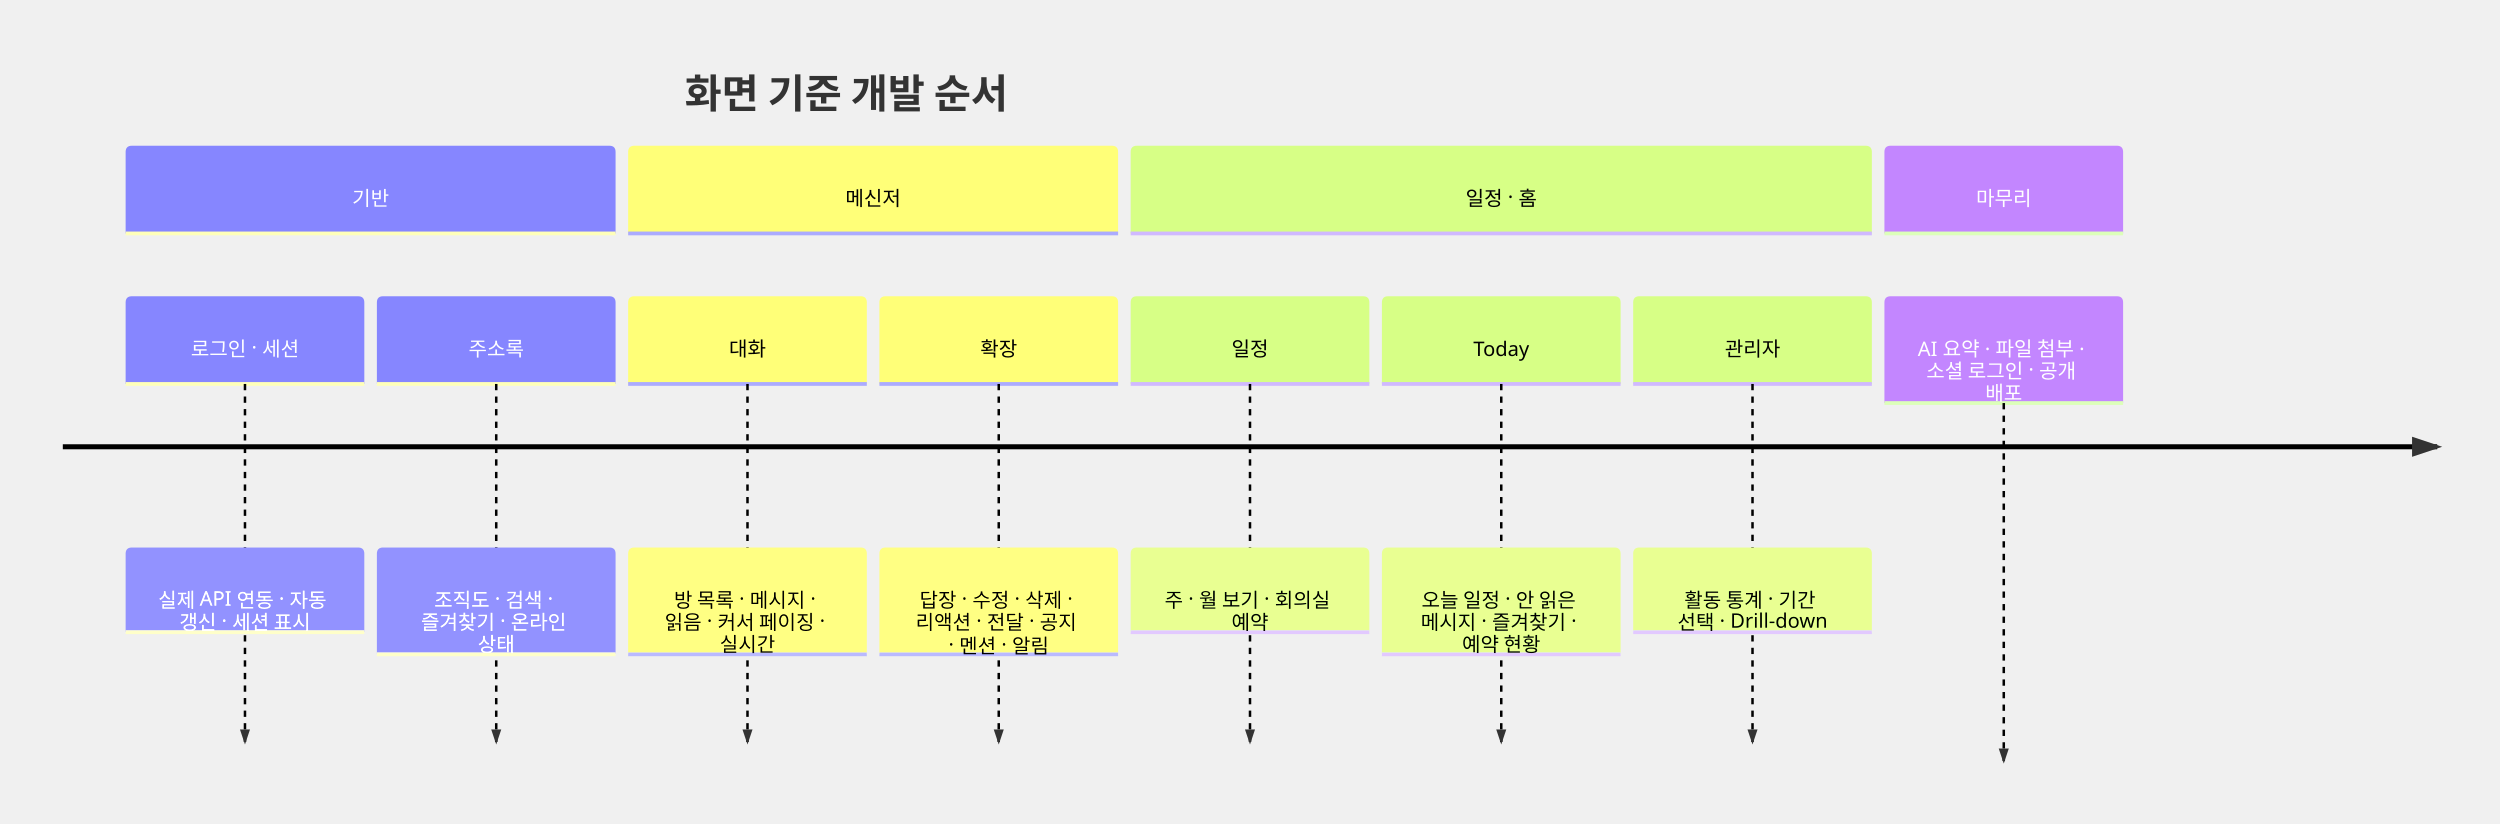
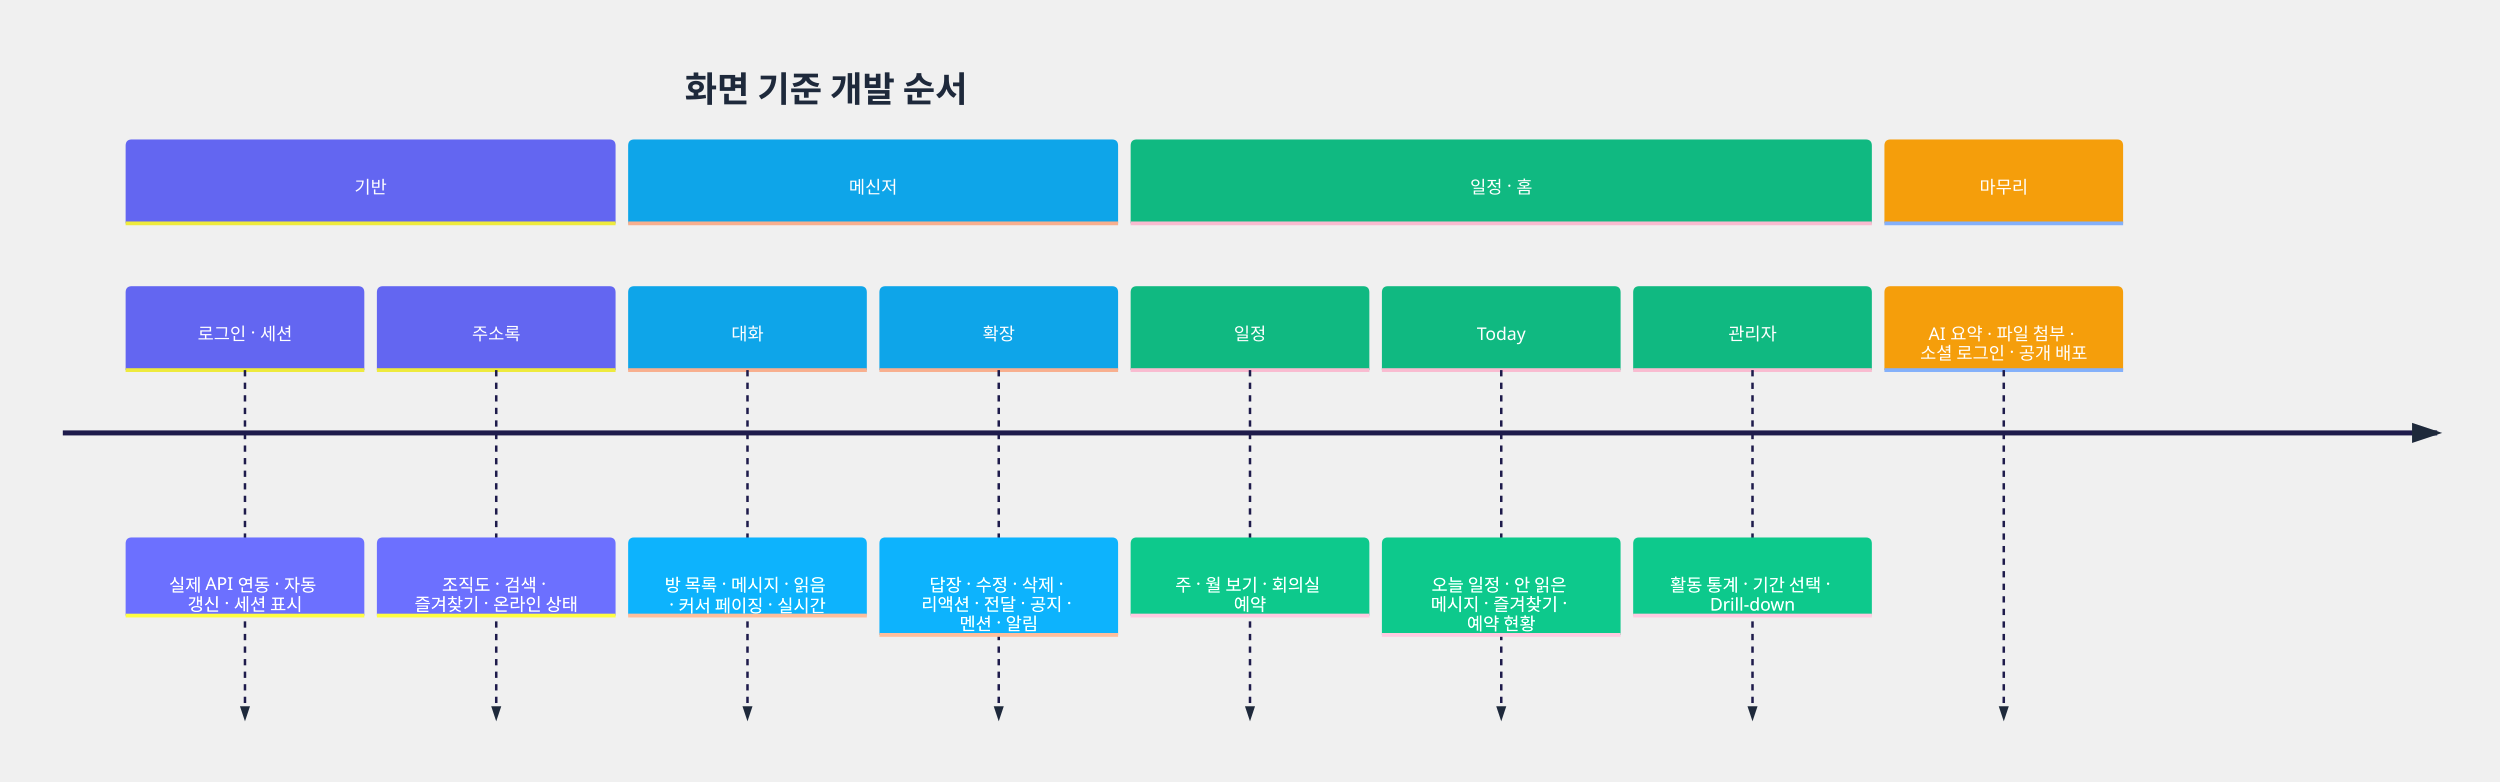
- <svg xmlns="http://www.w3.org/2000/svg" id="my-svg" width="100%" style="max-width: 1990px; background-color: white;" viewBox="100 -66 1990 655.847" role="graphics-document document" aria-roledescription="timeline">
-   <style>#my-svg{font-family:Pretendard,Malgun Gothic,Apple SD Gothic Neo,sans-serif;font-size:16px;fill:#333;}@keyframes edge-animation-frame{from{stroke-dashoffset:0;}}@keyframes dash{to{stroke-dashoffset:0;}}#my-svg .edge-animation-slow{stroke-dasharray:9,5!important;stroke-dashoffset:900;animation:dash 50s linear infinite;stroke-linecap:round;}#my-svg .edge-animation-fast{stroke-dasharray:9,5!important;stroke-dashoffset:900;animation:dash 20s linear infinite;stroke-linecap:round;}#my-svg .error-icon{fill:#552222;}#my-svg .error-text{fill:#552222;stroke:#552222;}#my-svg .edge-thickness-normal{stroke-width:1px;}#my-svg .edge-thickness-thick{stroke-width:3.5px;}#my-svg .edge-pattern-solid{stroke-dasharray:0;}#my-svg .edge-thickness-invisible{stroke-width:0;fill:none;}#my-svg .edge-pattern-dashed{stroke-dasharray:3;}#my-svg .edge-pattern-dotted{stroke-dasharray:2;}#my-svg .marker{fill:#333333;stroke:#333333;}#my-svg .marker.cross{stroke:#333333;}#my-svg svg{font-family:Pretendard,Malgun Gothic,Apple SD Gothic Neo,sans-serif;font-size:16px;}#my-svg p{margin:0;}#my-svg .edge{stroke-width:3;}#my-svg .section--1 rect,#my-svg .section--1 path,#my-svg .section--1 circle,#my-svg .section--1 path{fill:hsl(240, 100%, 76.275%);}#my-svg .section--1 text{fill:#ffffff;}#my-svg .node-icon--1{font-size:40px;color:#ffffff;}#my-svg .section-edge--1{stroke:hsl(240, 100%, 76.275%);}#my-svg .edge-depth--1{stroke-width:17;}#my-svg .section--1 line{stroke:hsl(60, 100%, 86.275%);stroke-width:3;}#my-svg .lineWrapper line{stroke:#ffffff;}#my-svg .disabled,#my-svg .disabled circle,#my-svg .disabled text{fill:hsl(80, 100%, 96.275%);}#my-svg .disabled text{fill:#aaaa33;}#my-svg .section-0 rect,#my-svg .section-0 path,#my-svg .section-0 circle,#my-svg .section-0 path{fill:hsl(60, 100%, 73.529%);}#my-svg .section-0 text{fill:black;}#my-svg .node-icon-0{font-size:40px;color:black;}#my-svg .section-edge-0{stroke:hsl(60, 100%, 73.529%);}#my-svg .edge-depth-0{stroke-width:14;}#my-svg .section-0 line{stroke:hsl(240, 100%, 83.529%);stroke-width:3;}#my-svg .lineWrapper line{stroke:black;}#my-svg .disabled,#my-svg .disabled circle,#my-svg .disabled text{fill:hsl(80, 100%, 96.275%);}#my-svg .disabled text{fill:#aaaa33;}#my-svg .section-1 rect,#my-svg .section-1 path,#my-svg .section-1 circle,#my-svg .section-1 path{fill:hsl(80, 100%, 76.275%);}#my-svg .section-1 text{fill:black;}#my-svg .node-icon-1{font-size:40px;color:black;}#my-svg .section-edge-1{stroke:hsl(80, 100%, 76.275%);}#my-svg .edge-depth-1{stroke-width:11;}#my-svg .section-1 line{stroke:hsl(260, 100%, 86.275%);stroke-width:3;}#my-svg .lineWrapper line{stroke:black;}#my-svg .disabled,#my-svg .disabled circle,#my-svg .disabled text{fill:hsl(80, 100%, 96.275%);}#my-svg .disabled text{fill:#aaaa33;}#my-svg .section-2 rect,#my-svg .section-2 path,#my-svg .section-2 circle,#my-svg .section-2 path{fill:hsl(270, 100%, 76.275%);}#my-svg .section-2 text{fill:#ffffff;}#my-svg .node-icon-2{font-size:40px;color:#ffffff;}#my-svg .section-edge-2{stroke:hsl(270, 100%, 76.275%);}#my-svg .edge-depth-2{stroke-width:8;}#my-svg .section-2 line{stroke:hsl(90, 100%, 86.275%);stroke-width:3;}#my-svg .lineWrapper line{stroke:#ffffff;}#my-svg .disabled,#my-svg .disabled circle,#my-svg .disabled text{fill:hsl(80, 100%, 96.275%);}#my-svg .disabled text{fill:#aaaa33;}#my-svg .section-3 rect,#my-svg .section-3 path,#my-svg .section-3 circle,#my-svg .section-3 path{fill:hsl(300, 100%, 76.275%);}#my-svg .section-3 text{fill:black;}#my-svg .node-icon-3{font-size:40px;color:black;}#my-svg .section-edge-3{stroke:hsl(300, 100%, 76.275%);}#my-svg .edge-depth-3{stroke-width:5;}#my-svg .section-3 line{stroke:hsl(120, 100%, 86.275%);stroke-width:3;}#my-svg .lineWrapper line{stroke:black;}#my-svg .disabled,#my-svg .disabled circle,#my-svg .disabled text{fill:hsl(80, 100%, 96.275%);}#my-svg .disabled text{fill:#aaaa33;}#my-svg .section-4 rect,#my-svg .section-4 path,#my-svg .section-4 circle,#my-svg .section-4 path{fill:hsl(330, 100%, 76.275%);}#my-svg .section-4 text{fill:black;}#my-svg .node-icon-4{font-size:40px;color:black;}#my-svg .section-edge-4{stroke:hsl(330, 100%, 76.275%);}#my-svg .edge-depth-4{stroke-width:2;}#my-svg .section-4 line{stroke:hsl(150, 100%, 86.275%);stroke-width:3;}#my-svg .lineWrapper line{stroke:black;}#my-svg .disabled,#my-svg .disabled circle,#my-svg .disabled text{fill:hsl(80, 100%, 96.275%);}#my-svg .disabled text{fill:#aaaa33;}#my-svg .section-5 rect,#my-svg .section-5 path,#my-svg .section-5 circle,#my-svg .section-5 path{fill:hsl(0, 100%, 76.275%);}#my-svg .section-5 text{fill:black;}#my-svg .node-icon-5{font-size:40px;color:black;}#my-svg .section-edge-5{stroke:hsl(0, 100%, 76.275%);}#my-svg .edge-depth-5{stroke-width:-1;}#my-svg .section-5 line{stroke:hsl(180, 100%, 86.275%);stroke-width:3;}#my-svg .lineWrapper line{stroke:black;}#my-svg .disabled,#my-svg .disabled circle,#my-svg .disabled text{fill:hsl(80, 100%, 96.275%);}#my-svg .disabled text{fill:#aaaa33;}#my-svg .section-6 rect,#my-svg .section-6 path,#my-svg .section-6 circle,#my-svg .section-6 path{fill:hsl(30, 100%, 76.275%);}#my-svg .section-6 text{fill:black;}#my-svg .node-icon-6{font-size:40px;color:black;}#my-svg .section-edge-6{stroke:hsl(30, 100%, 76.275%);}#my-svg .edge-depth-6{stroke-width:-4;}#my-svg .section-6 line{stroke:hsl(210, 100%, 86.275%);stroke-width:3;}#my-svg .lineWrapper line{stroke:black;}#my-svg .disabled,#my-svg .disabled circle,#my-svg .disabled text{fill:hsl(80, 100%, 96.275%);}#my-svg .disabled text{fill:#aaaa33;}#my-svg .section-7 rect,#my-svg .section-7 path,#my-svg .section-7 circle,#my-svg .section-7 path{fill:hsl(90, 100%, 76.275%);}#my-svg .section-7 text{fill:black;}#my-svg .node-icon-7{font-size:40px;color:black;}#my-svg .section-edge-7{stroke:hsl(90, 100%, 76.275%);}#my-svg .edge-depth-7{stroke-width:-7;}#my-svg .section-7 line{stroke:hsl(270, 100%, 86.275%);stroke-width:3;}#my-svg .lineWrapper line{stroke:black;}#my-svg .disabled,#my-svg .disabled circle,#my-svg .disabled text{fill:hsl(80, 100%, 96.275%);}#my-svg .disabled text{fill:#aaaa33;}#my-svg .section-8 rect,#my-svg .section-8 path,#my-svg .section-8 circle,#my-svg .section-8 path{fill:hsl(150, 100%, 76.275%);}#my-svg .section-8 text{fill:black;}#my-svg .node-icon-8{font-size:40px;color:black;}#my-svg .section-edge-8{stroke:hsl(150, 100%, 76.275%);}#my-svg .edge-depth-8{stroke-width:-10;}#my-svg .section-8 line{stroke:hsl(330, 100%, 86.275%);stroke-width:3;}#my-svg .lineWrapper line{stroke:black;}#my-svg .disabled,#my-svg .disabled circle,#my-svg .disabled text{fill:hsl(80, 100%, 96.275%);}#my-svg .disabled text{fill:#aaaa33;}#my-svg .section-9 rect,#my-svg .section-9 path,#my-svg .section-9 circle,#my-svg .section-9 path{fill:hsl(180, 100%, 76.275%);}#my-svg .section-9 text{fill:black;}#my-svg .node-icon-9{font-size:40px;color:black;}#my-svg .section-edge-9{stroke:hsl(180, 100%, 76.275%);}#my-svg .edge-depth-9{stroke-width:-13;}#my-svg .section-9 line{stroke:hsl(0, 100%, 86.275%);stroke-width:3;}#my-svg .lineWrapper line{stroke:black;}#my-svg .disabled,#my-svg .disabled circle,#my-svg .disabled text{fill:hsl(80, 100%, 96.275%);}#my-svg .disabled text{fill:#aaaa33;}#my-svg .section-10 rect,#my-svg .section-10 path,#my-svg .section-10 circle,#my-svg .section-10 path{fill:hsl(210, 100%, 76.275%);}#my-svg .section-10 text{fill:black;}#my-svg .node-icon-10{font-size:40px;color:black;}#my-svg .section-edge-10{stroke:hsl(210, 100%, 76.275%);}#my-svg .edge-depth-10{stroke-width:-16;}#my-svg .section-10 line{stroke:hsl(30, 100%, 86.275%);stroke-width:3;}#my-svg .lineWrapper line{stroke:black;}#my-svg .disabled,#my-svg .disabled circle,#my-svg .disabled text{fill:hsl(80, 100%, 96.275%);}#my-svg .disabled text{fill:#aaaa33;}#my-svg .section-root rect,#my-svg .section-root path,#my-svg .section-root circle{fill:hsl(240, 100%, 46.275%);}#my-svg .section-root text{fill:#ffffff;}#my-svg .icon-container{height:100%;display:flex;justify-content:center;align-items:center;}#my-svg .edge{fill:none;}#my-svg .eventWrapper{filter:brightness(120%);}#my-svg .node .neo-node{stroke:#9370DB;}#my-svg [data-look="neo"].node rect,#my-svg [data-look="neo"].cluster rect,#my-svg [data-look="neo"].node polygon{stroke:#9370DB;filter:drop-shadow(1px 2px 2px rgba(185, 185, 185, 1));}#my-svg [data-look="neo"].swimlane.cluster rect{filter:none;}#my-svg [data-look="neo"].node path{stroke:#9370DB;stroke-width:1px;}#my-svg [data-look="neo"].node .outer-path{filter:drop-shadow(1px 2px 2px rgba(185, 185, 185, 1));}#my-svg [data-look="neo"].node .neo-line path{stroke:#9370DB;filter:none;}#my-svg [data-look="neo"].node circle{stroke:#9370DB;filter:drop-shadow(1px 2px 2px rgba(185, 185, 185, 1));}#my-svg [data-look="neo"].node circle .state-start{fill:#000000;}#my-svg [data-look="neo"].icon-shape .icon{fill:#9370DB;filter:drop-shadow(1px 2px 2px rgba(185, 185, 185, 1));}#my-svg [data-look="neo"].icon-shape .icon-neo path{stroke:#9370DB;filter:drop-shadow(1px 2px 2px rgba(185, 185, 185, 1));}#my-svg :root{--mermaid-font-family:"trebuchet ms",verdana,arial,sans-serif;}</style>
+ <svg xmlns="http://www.w3.org/2000/svg" id="my-svg" width="100%" style="max-width: 1990px; background-color: white;" viewBox="100 -61 1990 622.2" role="graphics-document document" aria-roledescription="timeline">
+   <style>#my-svg{font-family:Pretendard,Malgun Gothic,Apple SD Gothic Neo,Noto Sans KR,sans-serif;font-size:14px;fill:#1e293b;}@keyframes edge-animation-frame{from{stroke-dashoffset:0;}}@keyframes dash{to{stroke-dashoffset:0;}}#my-svg .edge-animation-slow{stroke-dasharray:9,5!important;stroke-dashoffset:900;animation:dash 50s linear infinite;stroke-linecap:round;}#my-svg .edge-animation-fast{stroke-dasharray:9,5!important;stroke-dashoffset:900;animation:dash 20s linear infinite;stroke-linecap:round;}#my-svg .error-icon{fill:#f8fafc;}#my-svg .error-text{fill:#070503;stroke:#070503;}#my-svg .edge-thickness-normal{stroke-width:1px;}#my-svg .edge-thickness-thick{stroke-width:3.5px;}#my-svg .edge-pattern-solid{stroke-dasharray:0;}#my-svg .edge-thickness-invisible{stroke-width:0;fill:none;}#my-svg .edge-pattern-dashed{stroke-dasharray:3;}#my-svg .edge-pattern-dotted{stroke-dasharray:2;}#my-svg .marker{fill:#64748b;stroke:#64748b;}#my-svg .marker.cross{stroke:#64748b;}#my-svg svg{font-family:Pretendard,Malgun Gothic,Apple SD Gothic Neo,Noto Sans KR,sans-serif;font-size:14px;}#my-svg p{margin:0;}#my-svg .edge{stroke-width:3;}#my-svg .section--1 rect,#my-svg .section--1 path,#my-svg .section--1 circle,#my-svg .section--1 path{fill:#6366f1;}#my-svg .section--1 text{fill:#ffffff;}#my-svg .node-icon--1{font-size:40px;color:#ffffff;}#my-svg .section-edge--1{stroke:#6366f1;}#my-svg .edge-depth--1{stroke-width:17;}#my-svg .section--1 line{stroke:rgb(237.5, 233.75, 60);stroke-width:3;}#my-svg .lineWrapper line{stroke:#ffffff;}#my-svg .disabled,#my-svg .disabled circle,#my-svg .disabled text{fill:#f8fafc;}#my-svg .disabled text{fill:#cbd5e1;}#my-svg .section-0 rect,#my-svg .section-0 path,#my-svg .section-0 circle,#my-svg .section-0 path{fill:#0ea5e9;}#my-svg .section-0 text{fill:#ffffff;}#my-svg .node-icon-0{font-size:40px;color:#ffffff;}#my-svg .section-edge-0{stroke:#0ea5e9;}#my-svg .edge-depth-0{stroke-width:14;}#my-svg .section-0 line{stroke:rgb(248.227, 175.172, 142.273);stroke-width:3;}#my-svg .lineWrapper line{stroke:#ffffff;}#my-svg .disabled,#my-svg .disabled circle,#my-svg .disabled text{fill:#f8fafc;}#my-svg .disabled text{fill:#cbd5e1;}#my-svg .section-1 rect,#my-svg .section-1 path,#my-svg .section-1 circle,#my-svg .section-1 path{fill:#10b981;}#my-svg .section-1 text{fill:#ffffff;}#my-svg .node-icon-1{font-size:40px;color:#ffffff;}#my-svg .section-edge-1{stroke:#10b981;}#my-svg .edge-depth-1{stroke-width:11;}#my-svg .section-1 line{stroke:rgb(249.149, 187.351, 207.828);stroke-width:3;}#my-svg .lineWrapper line{stroke:#ffffff;}#my-svg .disabled,#my-svg .disabled circle,#my-svg .disabled text{fill:#f8fafc;}#my-svg .disabled text{fill:#cbd5e1;}#my-svg .section-2 rect,#my-svg .section-2 path,#my-svg .section-2 circle,#my-svg .section-2 path{fill:#f59e0b;}#my-svg .section-2 text{fill:#ffffff;}#my-svg .node-icon-2{font-size:40px;color:#ffffff;}#my-svg .section-edge-2{stroke:#f59e0b;}#my-svg .edge-depth-2{stroke-width:8;}#my-svg .section-2 line{stroke:rgb(131.559, 175.573, 249.941);stroke-width:3;}#my-svg .lineWrapper line{stroke:#ffffff;}#my-svg .disabled,#my-svg .disabled circle,#my-svg .disabled text{fill:#f8fafc;}#my-svg .disabled text{fill:#cbd5e1;}#my-svg .section-3 rect,#my-svg .section-3 path,#my-svg .section-3 circle,#my-svg .section-3 path{fill:#ec4899;}#my-svg .section-3 text{fill:#ffffff;}#my-svg .node-icon-3{font-size:40px;color:#ffffff;}#my-svg .section-edge-3{stroke:#ec4899;}#my-svg .edge-depth-3{stroke-width:5;}#my-svg .section-3 line{stroke:rgb(91.478, 238.022, 165.644);stroke-width:3;}#my-svg .lineWrapper line{stroke:#ffffff;}#my-svg .disabled,#my-svg .disabled circle,#my-svg .disabled text{fill:#f8fafc;}#my-svg .disabled text{fill:#cbd5e1;}#my-svg .section-4 rect,#my-svg .section-4 path,#my-svg .section-4 circle,#my-svg .section-4 path{fill:hsl(315.882, 100%, 71.667%);}#my-svg .section-4 text{fill:#1e1b4b;}#my-svg .node-icon-4{font-size:40px;color:#1e1b4b;}#my-svg .section-edge-4{stroke:hsl(315.882, 100%, 71.667%);}#my-svg .edge-depth-4{stroke-width:2;}#my-svg .section-4 line{stroke:rgb(0, 144.5, 38.25);stroke-width:3;}#my-svg .lineWrapper line{stroke:#1e1b4b;}#my-svg .disabled,#my-svg .disabled circle,#my-svg .disabled text{fill:#f8fafc;}#my-svg .disabled text{fill:#cbd5e1;}#my-svg .section-5 rect,#my-svg .section-5 path,#my-svg .section-5 circle,#my-svg .section-5 path{fill:hsl(345.882, 100%, 71.667%);}#my-svg .section-5 text{fill:#1e1b4b;}#my-svg .node-icon-5{font-size:40px;color:#1e1b4b;}#my-svg .section-edge-5{stroke:hsl(345.882, 100%, 71.667%);}#my-svg .edge-depth-5{stroke-width:-1;}#my-svg .section-5 line{stroke:rgb(0, 144.5, 110.5);stroke-width:3;}#my-svg .lineWrapper line{stroke:#1e1b4b;}#my-svg .disabled,#my-svg .disabled circle,#my-svg .disabled text{fill:#f8fafc;}#my-svg .disabled text{fill:#cbd5e1;}#my-svg .section-6 rect,#my-svg .section-6 path,#my-svg .section-6 circle,#my-svg .section-6 path{fill:hsl(15.882, 100%, 71.667%);}#my-svg .section-6 text{fill:#1e1b4b;}#my-svg .node-icon-6{font-size:40px;color:#1e1b4b;}#my-svg .section-edge-6{stroke:hsl(15.882, 100%, 71.667%);}#my-svg .edge-depth-6{stroke-width:-4;}#my-svg .section-6 line{stroke:rgb(0, 106.25, 144.5);stroke-width:3;}#my-svg .lineWrapper line{stroke:#1e1b4b;}#my-svg .disabled,#my-svg .disabled circle,#my-svg .disabled text{fill:#f8fafc;}#my-svg .disabled text{fill:#cbd5e1;}#my-svg .section-7 rect,#my-svg .section-7 path,#my-svg .section-7 circle,#my-svg .section-7 path{fill:hsl(75.882, 100%, 75%);}#my-svg .section-7 text{fill:#1e1b4b;}#my-svg .node-icon-7{font-size:40px;color:#1e1b4b;}#my-svg .section-edge-7{stroke:hsl(75.882, 100%, 75%);}#my-svg .edge-depth-7{stroke-width:-7;}#my-svg .section-7 line{stroke:rgb(33.75, 0, 127.5);stroke-width:3;}#my-svg .lineWrapper line{stroke:#1e1b4b;}#my-svg .disabled,#my-svg .disabled circle,#my-svg .disabled text{fill:#f8fafc;}#my-svg .disabled text{fill:#cbd5e1;}#my-svg .section-8 rect,#my-svg .section-8 path,#my-svg .section-8 circle,#my-svg .section-8 path{fill:hsl(135.882, 100%, 71.667%);}#my-svg .section-8 text{fill:#1e1b4b;}#my-svg .node-icon-8{font-size:40px;color:#1e1b4b;}#my-svg .section-edge-8{stroke:hsl(135.882, 100%, 71.667%);}#my-svg .edge-depth-8{stroke-width:-10;}#my-svg .section-8 line{stroke:rgb(144.5, 0, 106.25);stroke-width:3;}#my-svg .lineWrapper line{stroke:#1e1b4b;}#my-svg .disabled,#my-svg .disabled circle,#my-svg .disabled text{fill:#f8fafc;}#my-svg .disabled text{fill:#cbd5e1;}#my-svg .section-9 rect,#my-svg .section-9 path,#my-svg .section-9 circle,#my-svg .section-9 path{fill:hsl(165.882, 100%, 71.667%);}#my-svg .section-9 text{fill:#1e1b4b;}#my-svg .node-icon-9{font-size:40px;color:#1e1b4b;}#my-svg .section-edge-9{stroke:hsl(165.882, 100%, 71.667%);}#my-svg .edge-depth-9{stroke-width:-13;}#my-svg .section-9 line{stroke:rgb(144.5, 0, 34);stroke-width:3;}#my-svg .lineWrapper line{stroke:#1e1b4b;}#my-svg .disabled,#my-svg .disabled circle,#my-svg .disabled text{fill:#f8fafc;}#my-svg .disabled text{fill:#cbd5e1;}#my-svg .section-10 rect,#my-svg .section-10 path,#my-svg .section-10 circle,#my-svg .section-10 path{fill:hsl(195.882, 100%, 71.667%);}#my-svg .section-10 text{fill:#1e1b4b;}#my-svg .node-icon-10{font-size:40px;color:#1e1b4b;}#my-svg .section-edge-10{stroke:hsl(195.882, 100%, 71.667%);}#my-svg .edge-depth-10{stroke-width:-16;}#my-svg .section-10 line{stroke:rgb(144.5, 38.25, 0);stroke-width:3;}#my-svg .lineWrapper line{stroke:#1e1b4b;}#my-svg .disabled,#my-svg .disabled circle,#my-svg .disabled text{fill:#f8fafc;}#my-svg .disabled text{fill:#cbd5e1;}#my-svg .section-root rect,#my-svg .section-root path,#my-svg .section-root circle{fill:hsl(225.882, 100%, 71.667%);}#my-svg .section-root text{fill:#1e1b4b;}#my-svg .icon-container{height:100%;display:flex;justify-content:center;align-items:center;}#my-svg .edge{fill:none;}#my-svg .eventWrapper{filter:brightness(120%);}#my-svg .node .neo-node{stroke:#818cf8;}#my-svg [data-look="neo"].node rect,#my-svg [data-look="neo"].cluster rect,#my-svg [data-look="neo"].node polygon{stroke:#818cf8;filter:drop-shadow( 1px 2px 2px rgba(185,185,185,1));}#my-svg [data-look="neo"].swimlane.cluster rect{filter:none;}#my-svg [data-look="neo"].node path{stroke:#818cf8;stroke-width:1px;}#my-svg [data-look="neo"].node .outer-path{filter:drop-shadow( 1px 2px 2px rgba(185,185,185,1));}#my-svg [data-look="neo"].node .neo-line path{stroke:#818cf8;filter:none;}#my-svg [data-look="neo"].node circle{stroke:#818cf8;filter:drop-shadow( 1px 2px 2px rgba(185,185,185,1));}#my-svg [data-look="neo"].node circle .state-start{fill:#000000;}#my-svg [data-look="neo"].icon-shape .icon{fill:#818cf8;filter:drop-shadow( 1px 2px 2px rgba(185,185,185,1));}#my-svg [data-look="neo"].icon-shape .icon-neo path{stroke:#818cf8;filter:drop-shadow( 1px 2px 2px rgba(185,185,185,1));}#my-svg :root{--mermaid-font-family:Pretendard,Malgun Gothic,Apple SD Gothic Neo,Noto Sans KR,sans-serif;}</style>
  <g />
  <g />
  <defs>
    <marker id="my-svg-arrowhead" refX="5" refY="2" markerWidth="6" markerHeight="4" orient="auto">
      <path d="M 0,0 V 4 L6,2 Z" />
    </marker>
  </defs>
  <g transform="translate(200, 50)">
    <g class="timeline-node section--1">
      <g>
-         <path id="my-svg-node-0" class="node-bkg node-undefined" d="M0 64.816 v-59.816 q0,-5,5,-5 h380 q5,0,5,5 v64.816 H0 Z" />
-         <line class="node-line--1" x1="0" y1="69.816" x2="390" y2="69.816" />
+         <path id="my-svg-node-0" class="node-bkg node-undefined" d="M0 61.8 v-56.8 q0,-5,5,-5 h380 q5,0,5,5 v61.8 H0 Z" />
+         <line class="node-line--1" x1="0" y1="66.8" x2="390" y2="66.8" />
      </g>
      <g transform="translate(195, 10)">
        <text dy="1em" alignment-baseline="middle" dominant-baseline="middle" text-anchor="middle">
          <tspan x="0" dy="1em">기반</tspan>
        </text>
      </g>
    </g>
  </g>
-   <g class="taskWrapper" transform="translate(200, 169.8156)">
-     <g class="timeline-node section--1">
-       <g>
-         <path id="my-svg-node-1" class="node-bkg node-undefined" d="M0 64.816 v-59.816 q0,-5,5,-5 h180 q5,0,5,5 v64.816 H0 Z" />
-         <line class="node-line--1" x1="0" y1="69.816" x2="190" y2="69.816" />
+   <g class="taskWrapper" transform="translate(200, 166.8)">
+     <g class="timeline-node section--1">
+       <g>
+         <path id="my-svg-node-1" class="node-bkg node-undefined" d="M0 61.8 v-56.8 q0,-5,5,-5 h180 q5,0,5,5 v61.8 H0 Z" />
+         <line class="node-line--1" x1="0" y1="66.8" x2="190" y2="66.8" />
      </g>
      <g transform="translate(95, 10)">
        <text dy="1em" alignment-baseline="middle" dominant-baseline="middle" text-anchor="middle">
          <tspan x="0" dy="1em">로그인   ·   세션</tspan>
        </text>
      </g>
    </g>
  </g>
  <g class="lineWrapper">
-     <line x1="295" y1="239.631" x2="295" y2="524.647" stroke-width="2" stroke="black" marker-end="url(#my-svg-arrowhead)" stroke-dasharray="5,5" />
-   </g>
-   <g class="eventWrapper" transform="translate(200, 369.8156)">
-     <g class="timeline-node section--1">
-       <g>
-         <path id="my-svg-node-2" class="node-bkg node-undefined" d="M0 62.416 v-57.416 q0,-5,5,-5 h180 q5,0,5,5 v62.416 H0 Z" />
-         <line class="node-line--1" x1="0" y1="67.416" x2="190" y2="67.416" />
+     <line x1="295" y1="233.6" x2="295" y2="511.2" stroke-width="2" stroke="black" marker-end="url(#my-svg-arrowhead)" stroke-dasharray="5,5" />
+   </g>
+   <g class="eventWrapper" transform="translate(200, 366.8)">
+     <g class="timeline-node section--1">
+       <g>
+         <path id="my-svg-node-2" class="node-bkg node-undefined" d="M0 57.2 v-52.2 q0,-5,5,-5 h180 q5,0,5,5 v57.2 H0 Z" />
+         <line class="node-line--1" x1="0" y1="62.2" x2="190" y2="62.2" />
      </g>
      <g transform="translate(95, 10)">
        <text dy="1em" alignment-baseline="middle" dominant-baseline="middle" text-anchor="middle">
          <tspan x="0" dy="1em">실제   API   연동   ·   자동</tspan>
          <tspan x="0" dy="1.1em">갱신   ·   세션   표시</tspan>
        </text>
      </g>
    </g>
  </g>
-   <g class="taskWrapper" transform="translate(400, 169.8156)">
-     <g class="timeline-node section--1">
-       <g>
-         <path id="my-svg-node-3" class="node-bkg node-undefined" d="M0 64.816 v-59.816 q0,-5,5,-5 h180 q5,0,5,5 v64.816 H0 Z" />
-         <line class="node-line--1" x1="0" y1="69.816" x2="190" y2="69.816" />
+   <g class="taskWrapper" transform="translate(400, 166.8)">
+     <g class="timeline-node section--1">
+       <g>
+         <path id="my-svg-node-3" class="node-bkg node-undefined" d="M0 61.8 v-56.8 q0,-5,5,-5 h180 q5,0,5,5 v61.8 H0 Z" />
+         <line class="node-line--1" x1="0" y1="66.8" x2="190" y2="66.8" />
      </g>
      <g transform="translate(95, 10)">
        <text dy="1em" alignment-baseline="middle" dominant-baseline="middle" text-anchor="middle">
          <tspan x="0" dy="1em">주소록</tspan>
        </text>
      </g>
    </g>
  </g>
  <g class="lineWrapper">
-     <line x1="495" y1="239.631" x2="495" y2="524.647" stroke-width="2" stroke="black" marker-end="url(#my-svg-arrowhead)" stroke-dasharray="5,5" />
-   </g>
-   <g class="eventWrapper" transform="translate(400, 369.8156)">
-     <g class="timeline-node section--1">
-       <g>
-         <path id="my-svg-node-4" class="node-bkg node-undefined" d="M0 80.016 v-75.016 q0,-5,5,-5 h180 q5,0,5,5 v80.016 H0 Z" />
-         <line class="node-line--1" x1="0" y1="85.016" x2="190" y2="85.016" />
+     <line x1="495" y1="233.6" x2="495" y2="511.2" stroke-width="2" stroke="black" marker-end="url(#my-svg-arrowhead)" stroke-dasharray="5,5" />
+   </g>
+   <g class="eventWrapper" transform="translate(400, 366.8)">
+     <g class="timeline-node section--1">
+       <g>
+         <path id="my-svg-node-4" class="node-bkg node-undefined" d="M0 57.2 v-52.2 q0,-5,5,-5 h180 q5,0,5,5 v57.2 H0 Z" />
+         <line class="node-line--1" x1="0" y1="62.2" x2="190" y2="62.2" />
      </g>
      <g transform="translate(95, 10)">
        <text dy="1em" alignment-baseline="middle" dominant-baseline="middle" text-anchor="middle">
          <tspan x="0" dy="1em">조직도   ·   검색   ·</tspan>
-           <tspan x="0" dy="1.1em">즐겨찾기   ·   온라인</tspan>
-           <tspan x="0" dy="1.1em">상태</tspan>
+           <tspan x="0" dy="1.1em">즐겨찾기   ·   온라인   상태</tspan>
        </text>
      </g>
    </g>
  </g>
  <g transform="translate(600, 50)">
    <g class="timeline-node section-0">
      <g>
-         <path id="my-svg-node-5" class="node-bkg node-undefined" d="M0 64.816 v-59.816 q0,-5,5,-5 h380 q5,0,5,5 v64.816 H0 Z" />
-         <line class="node-line-0" x1="0" y1="69.816" x2="390" y2="69.816" />
+         <path id="my-svg-node-5" class="node-bkg node-undefined" d="M0 61.8 v-56.8 q0,-5,5,-5 h380 q5,0,5,5 v61.8 H0 Z" />
+         <line class="node-line-0" x1="0" y1="66.8" x2="390" y2="66.8" />
      </g>
      <g transform="translate(195, 10)">
        <text dy="1em" alignment-baseline="middle" dominant-baseline="middle" text-anchor="middle">
          <tspan x="0" dy="1em">메신저</tspan>
        </text>
      </g>
    </g>
  </g>
-   <g class="taskWrapper" transform="translate(600, 169.8156)">
-     <g class="timeline-node section-0">
-       <g>
-         <path id="my-svg-node-6" class="node-bkg node-undefined" d="M0 64.816 v-59.816 q0,-5,5,-5 h180 q5,0,5,5 v64.816 H0 Z" />
-         <line class="node-line-0" x1="0" y1="69.816" x2="190" y2="69.816" />
+   <g class="taskWrapper" transform="translate(600, 166.8)">
+     <g class="timeline-node section-0">
+       <g>
+         <path id="my-svg-node-6" class="node-bkg node-undefined" d="M0 61.8 v-56.8 q0,-5,5,-5 h180 q5,0,5,5 v61.8 H0 Z" />
+         <line class="node-line-0" x1="0" y1="66.8" x2="190" y2="66.8" />
      </g>
      <g transform="translate(95, 10)">
        <text dy="1em" alignment-baseline="middle" dominant-baseline="middle" text-anchor="middle">
          <tspan x="0" dy="1em">대화</tspan>
        </text>
      </g>
    </g>
  </g>
  <g class="lineWrapper">
-     <line x1="695" y1="239.631" x2="695" y2="524.647" stroke-width="2" stroke="black" marker-end="url(#my-svg-arrowhead)" stroke-dasharray="5,5" />
-   </g>
-   <g class="eventWrapper" transform="translate(600, 369.8156)">
-     <g class="timeline-node section-0">
-       <g>
-         <path id="my-svg-node-7" class="node-bkg node-undefined" d="M0 80.016 v-75.016 q0,-5,5,-5 h180 q5,0,5,5 v80.016 H0 Z" />
-         <line class="node-line-0" x1="0" y1="85.016" x2="190" y2="85.016" />
-       </g>
-       <g transform="translate(95, 10)">
-         <text dy="1em" alignment-baseline="middle" dominant-baseline="middle" text-anchor="middle">
-           <tspan x="0" dy="1em">방   목록   ·   메시지   ·</tspan>
-           <tspan x="0" dy="1.1em">읽음   ·   커서   페이징   ·</tspan>
-           <tspan x="0" dy="1.1em">실시간</tspan>
-         </text>
-       </g>
-     </g>
-   </g>
-   <g class="taskWrapper" transform="translate(800, 169.8156)">
-     <g class="timeline-node section-0">
-       <g>
-         <path id="my-svg-node-8" class="node-bkg node-undefined" d="M0 64.816 v-59.816 q0,-5,5,-5 h180 q5,0,5,5 v64.816 H0 Z" />
-         <line class="node-line-0" x1="0" y1="69.816" x2="190" y2="69.816" />
+     <line x1="695" y1="233.6" x2="695" y2="511.2" stroke-width="2" stroke="black" marker-end="url(#my-svg-arrowhead)" stroke-dasharray="5,5" />
+   </g>
+   <g class="eventWrapper" transform="translate(600, 366.8)">
+     <g class="timeline-node section-0">
+       <g>
+         <path id="my-svg-node-7" class="node-bkg node-undefined" d="M0 57.2 v-52.2 q0,-5,5,-5 h180 q5,0,5,5 v57.2 H0 Z" />
+         <line class="node-line-0" x1="0" y1="62.2" x2="190" y2="62.2" />
+       </g>
+       <g transform="translate(95, 10)">
+         <text dy="1em" alignment-baseline="middle" dominant-baseline="middle" text-anchor="middle">
+           <tspan x="0" dy="1em">방   목록   ·   메시지   ·   읽음</tspan>
+           <tspan x="0" dy="1.1em">·   커서   페이징   ·   실시간</tspan>
+         </text>
+       </g>
+     </g>
+   </g>
+   <g class="taskWrapper" transform="translate(800, 166.8)">
+     <g class="timeline-node section-0">
+       <g>
+         <path id="my-svg-node-8" class="node-bkg node-undefined" d="M0 61.8 v-56.8 q0,-5,5,-5 h180 q5,0,5,5 v61.8 H0 Z" />
+         <line class="node-line-0" x1="0" y1="66.8" x2="190" y2="66.8" />
      </g>
      <g transform="translate(95, 10)">
        <text dy="1em" alignment-baseline="middle" dominant-baseline="middle" text-anchor="middle">
          <tspan x="0" dy="1em">확장</tspan>
        </text>
      </g>
    </g>
  </g>
  <g class="lineWrapper">
-     <line x1="895" y1="239.631" x2="895" y2="524.647" stroke-width="2" stroke="black" marker-end="url(#my-svg-arrowhead)" stroke-dasharray="5,5" />
-   </g>
-   <g class="eventWrapper" transform="translate(800, 369.8156)">
-     <g class="timeline-node section-0">
-       <g>
-         <path id="my-svg-node-9" class="node-bkg node-undefined" d="M0 80.016 v-75.016 q0,-5,5,-5 h180 q5,0,5,5 v80.016 H0 Z" />
-         <line class="node-line-0" x1="0" y1="85.016" x2="190" y2="85.016" />
+     <line x1="895" y1="233.6" x2="895" y2="511.2" stroke-width="2" stroke="black" marker-end="url(#my-svg-arrowhead)" stroke-dasharray="5,5" />
+   </g>
+   <g class="eventWrapper" transform="translate(800, 366.8)">
+     <g class="timeline-node section-0">
+       <g>
+         <path id="my-svg-node-9" class="node-bkg node-undefined" d="M0 72.6 v-67.6 q0,-5,5,-5 h180 q5,0,5,5 v72.6 H0 Z" />
+         <line class="node-line-0" x1="0" y1="77.6" x2="190" y2="77.6" />
      </g>
      <g transform="translate(95, 10)">
        <text dy="1em" alignment-baseline="middle" dominant-baseline="middle" text-anchor="middle">
          <tspan x="0" dy="1em">답장   ·   수정   ·   삭제   ·</tspan>
-           <tspan x="0" dy="1.1em">리액션   ·   전달   ·   공지</tspan>
-           <tspan x="0" dy="1.1em">·   멘션   ·   알림</tspan>
+           <tspan x="0" dy="1.1em">리액션   ·   전달   ·   공지   ·</tspan>
+           <tspan x="0" dy="1.1em">멘션   ·   알림</tspan>
        </text>
      </g>
    </g>
  </g>
  <g transform="translate(1000, 50)">
    <g class="timeline-node section-1">
      <g>
-         <path id="my-svg-node-10" class="node-bkg node-undefined" d="M0 64.816 v-59.816 q0,-5,5,-5 h580 q5,0,5,5 v64.816 H0 Z" />
-         <line class="node-line-1" x1="0" y1="69.816" x2="590" y2="69.816" />
+         <path id="my-svg-node-10" class="node-bkg node-undefined" d="M0 61.8 v-56.8 q0,-5,5,-5 h580 q5,0,5,5 v61.8 H0 Z" />
+         <line class="node-line-1" x1="0" y1="66.8" x2="590" y2="66.8" />
      </g>
      <g transform="translate(295, 10)">
        <text dy="1em" alignment-baseline="middle" dominant-baseline="middle" text-anchor="middle">
          <tspan x="0" dy="1em">일정   ·   홈</tspan>
        </text>
      </g>
    </g>
  </g>
-   <g class="taskWrapper" transform="translate(1000, 169.8156)">
-     <g class="timeline-node section-1">
-       <g>
-         <path id="my-svg-node-11" class="node-bkg node-undefined" d="M0 64.816 v-59.816 q0,-5,5,-5 h180 q5,0,5,5 v64.816 H0 Z" />
-         <line class="node-line-1" x1="0" y1="69.816" x2="190" y2="69.816" />
+   <g class="taskWrapper" transform="translate(1000, 166.8)">
+     <g class="timeline-node section-1">
+       <g>
+         <path id="my-svg-node-11" class="node-bkg node-undefined" d="M0 61.8 v-56.8 q0,-5,5,-5 h180 q5,0,5,5 v61.8 H0 Z" />
+         <line class="node-line-1" x1="0" y1="66.8" x2="190" y2="66.8" />
      </g>
      <g transform="translate(95, 10)">
        <text dy="1em" alignment-baseline="middle" dominant-baseline="middle" text-anchor="middle">
          <tspan x="0" dy="1em">일정</tspan>
        </text>
      </g>
    </g>
  </g>
  <g class="lineWrapper">
-     <line x1="1095" y1="239.631" x2="1095" y2="524.647" stroke-width="2" stroke="black" marker-end="url(#my-svg-arrowhead)" stroke-dasharray="5,5" />
-   </g>
-   <g class="eventWrapper" transform="translate(1000, 369.8156)">
-     <g class="timeline-node section-1">
-       <g>
-         <path id="my-svg-node-12" class="node-bkg node-undefined" d="M0 62.416 v-57.416 q0,-5,5,-5 h180 q5,0,5,5 v62.416 H0 Z" />
-         <line class="node-line-1" x1="0" y1="67.416" x2="190" y2="67.416" />
+     <line x1="1095" y1="233.6" x2="1095" y2="511.2" stroke-width="2" stroke="black" marker-end="url(#my-svg-arrowhead)" stroke-dasharray="5,5" />
+   </g>
+   <g class="eventWrapper" transform="translate(1000, 366.8)">
+     <g class="timeline-node section-1">
+       <g>
+         <path id="my-svg-node-12" class="node-bkg node-undefined" d="M0 57.2 v-52.2 q0,-5,5,-5 h180 q5,0,5,5 v57.2 H0 Z" />
+         <line class="node-line-1" x1="0" y1="62.2" x2="190" y2="62.2" />
      </g>
      <g transform="translate(95, 10)">
        <text dy="1em" alignment-baseline="middle" dominant-baseline="middle" text-anchor="middle">
          <tspan x="0" dy="1em">주   ·   월   보기   ·   회의실</tspan>
          <tspan x="0" dy="1.1em">예약</tspan>
        </text>
      </g>
    </g>
  </g>
-   <g class="taskWrapper" transform="translate(1200, 169.8156)">
-     <g class="timeline-node section-1">
-       <g>
-         <path id="my-svg-node-13" class="node-bkg node-undefined" d="M0 64.816 v-59.816 q0,-5,5,-5 h180 q5,0,5,5 v64.816 H0 Z" />
-         <line class="node-line-1" x1="0" y1="69.816" x2="190" y2="69.816" />
+   <g class="taskWrapper" transform="translate(1200, 166.8)">
+     <g class="timeline-node section-1">
+       <g>
+         <path id="my-svg-node-13" class="node-bkg node-undefined" d="M0 61.8 v-56.8 q0,-5,5,-5 h180 q5,0,5,5 v61.8 H0 Z" />
+         <line class="node-line-1" x1="0" y1="66.8" x2="190" y2="66.8" />
      </g>
      <g transform="translate(95, 10)">
        <text dy="1em" alignment-baseline="middle" dominant-baseline="middle" text-anchor="middle">
          <tspan x="0" dy="1em">Today</tspan>
        </text>
      </g>
    </g>
  </g>
  <g class="lineWrapper">
-     <line x1="1295" y1="239.631" x2="1295" y2="524.647" stroke-width="2" stroke="black" marker-end="url(#my-svg-arrowhead)" stroke-dasharray="5,5" />
-   </g>
-   <g class="eventWrapper" transform="translate(1200, 369.8156)">
-     <g class="timeline-node section-1">
-       <g>
-         <path id="my-svg-node-14" class="node-bkg node-undefined" d="M0 80.016 v-75.016 q0,-5,5,-5 h180 q5,0,5,5 v80.016 H0 Z" />
-         <line class="node-line-1" x1="0" y1="85.016" x2="190" y2="85.016" />
+     <line x1="1295" y1="233.6" x2="1295" y2="511.2" stroke-width="2" stroke="black" marker-end="url(#my-svg-arrowhead)" stroke-dasharray="5,5" />
+   </g>
+   <g class="eventWrapper" transform="translate(1200, 366.8)">
+     <g class="timeline-node section-1">
+       <g>
+         <path id="my-svg-node-14" class="node-bkg node-undefined" d="M0 72.6 v-67.6 q0,-5,5,-5 h180 q5,0,5,5 v72.6 H0 Z" />
+         <line class="node-line-1" x1="0" y1="77.6" x2="190" y2="77.6" />
      </g>
      <g transform="translate(95, 10)">
        <text dy="1em" alignment-baseline="middle" dominant-baseline="middle" text-anchor="middle">
          <tspan x="0" dy="1em">오늘   일정   ·   안   읽은</tspan>
          <tspan x="0" dy="1.1em">메시지   ·   즐겨찾기   ·</tspan>
          <tspan x="0" dy="1.1em">예약   현황</tspan>
        </text>
      </g>
    </g>
  </g>
-   <g class="taskWrapper" transform="translate(1400, 169.8156)">
-     <g class="timeline-node section-1">
-       <g>
-         <path id="my-svg-node-15" class="node-bkg node-undefined" d="M0 64.816 v-59.816 q0,-5,5,-5 h180 q5,0,5,5 v64.816 H0 Z" />
-         <line class="node-line-1" x1="0" y1="69.816" x2="190" y2="69.816" />
+   <g class="taskWrapper" transform="translate(1400, 166.8)">
+     <g class="timeline-node section-1">
+       <g>
+         <path id="my-svg-node-15" class="node-bkg node-undefined" d="M0 61.8 v-56.8 q0,-5,5,-5 h180 q5,0,5,5 v61.8 H0 Z" />
+         <line class="node-line-1" x1="0" y1="66.8" x2="190" y2="66.8" />
      </g>
      <g transform="translate(95, 10)">
        <text dy="1em" alignment-baseline="middle" dominant-baseline="middle" text-anchor="middle">
          <tspan x="0" dy="1em">관리자</tspan>
        </text>
      </g>
    </g>
  </g>
  <g class="lineWrapper">
-     <line x1="1495" y1="239.631" x2="1495" y2="524.647" stroke-width="2" stroke="black" marker-end="url(#my-svg-arrowhead)" stroke-dasharray="5,5" />
-   </g>
-   <g class="eventWrapper" transform="translate(1400, 369.8156)">
-     <g class="timeline-node section-1">
-       <g>
-         <path id="my-svg-node-16" class="node-bkg node-undefined" d="M0 62.416 v-57.416 q0,-5,5,-5 h180 q5,0,5,5 v62.416 H0 Z" />
-         <line class="node-line-1" x1="0" y1="67.416" x2="190" y2="67.416" />
-       </g>
-       <g transform="translate(95, 10)">
-         <text dy="1em" alignment-baseline="middle" dominant-baseline="middle" text-anchor="middle">
-           <tspan x="0" dy="1em">활동   통계   ·   기간</tspan>
-           <tspan x="0" dy="1.1em">선택   ·   Drill-down</tspan>
+     <line x1="1495" y1="233.6" x2="1495" y2="511.2" stroke-width="2" stroke="black" marker-end="url(#my-svg-arrowhead)" stroke-dasharray="5,5" />
+   </g>
+   <g class="eventWrapper" transform="translate(1400, 366.8)">
+     <g class="timeline-node section-1">
+       <g>
+         <path id="my-svg-node-16" class="node-bkg node-undefined" d="M0 57.2 v-52.2 q0,-5,5,-5 h180 q5,0,5,5 v57.2 H0 Z" />
+         <line class="node-line-1" x1="0" y1="62.2" x2="190" y2="62.2" />
+       </g>
+       <g transform="translate(95, 10)">
+         <text dy="1em" alignment-baseline="middle" dominant-baseline="middle" text-anchor="middle">
+           <tspan x="0" dy="1em">활동   통계   ·   기간   선택   ·</tspan>
+           <tspan x="0" dy="1.1em">Drill-down</tspan>
        </text>
      </g>
    </g>
  </g>
  <g transform="translate(1600, 50)">
    <g class="timeline-node section-2">
      <g>
-         <path id="my-svg-node-17" class="node-bkg node-undefined" d="M0 64.816 v-59.816 q0,-5,5,-5 h180 q5,0,5,5 v64.816 H0 Z" />
-         <line class="node-line-2" x1="0" y1="69.816" x2="190" y2="69.816" />
+         <path id="my-svg-node-17" class="node-bkg node-undefined" d="M0 61.8 v-56.8 q0,-5,5,-5 h180 q5,0,5,5 v61.8 H0 Z" />
+         <line class="node-line-2" x1="0" y1="66.8" x2="190" y2="66.8" />
      </g>
      <g transform="translate(95, 10)">
        <text dy="1em" alignment-baseline="middle" dominant-baseline="middle" text-anchor="middle">
          <tspan x="0" dy="1em">마무리</tspan>
        </text>
      </g>
    </g>
  </g>
-   <g class="taskWrapper" transform="translate(1600, 169.8156)">
+   <g class="taskWrapper" transform="translate(1600, 166.8)">
    <g class="timeline-node section-2">
      <g>
-         <path id="my-svg-node-18" class="node-bkg node-undefined" d="M0 80.016 v-75.016 q0,-5,5,-5 h180 q5,0,5,5 v80.016 H0 Z" />
-         <line class="node-line-2" x1="0" y1="85.016" x2="190" y2="85.016" />
+         <path id="my-svg-node-18" class="node-bkg node-undefined" d="M0 61.8 v-56.8 q0,-5,5,-5 h180 q5,0,5,5 v61.8 H0 Z" />
+         <line class="node-line-2" x1="0" y1="66.8" x2="190" y2="66.8" />
      </g>
      <g transform="translate(95, 10)">
        <text dy="1em" alignment-baseline="middle" dominant-baseline="middle" text-anchor="middle">
          <tspan x="0" dy="1em">AI   요약   ·   파일   첨부   ·</tspan>
-           <tspan x="0" dy="1.1em">소셜   로그인   ·   공개</tspan>
-           <tspan x="0" dy="1.1em">배포</tspan>
-         </text>
-       </g>
-     </g>
-   </g>
-   <g class="lineWrapper">
-     <line x1="1695" y1="254.831" x2="1695" y2="539.847" stroke-width="2" stroke="black" marker-end="url(#my-svg-arrowhead)" stroke-dasharray="5,5" />
+           <tspan x="0" dy="1.1em">소셜   로그인   ·   공개   배포</tspan>
+         </text>
+       </g>
+     </g>
+   </g>
+   <g class="lineWrapper">
+     <line x1="1695" y1="233.6" x2="1695" y2="511.2" stroke-width="2" stroke="black" marker-end="url(#my-svg-arrowhead)" stroke-dasharray="5,5" />
  </g>
  <text x="645" font-size="4ex" font-weight="bold" y="20">화면 기준 개발 순서</text>
  <g class="lineWrapper">
-     <line x1="150" y1="289.631" x2="2040" y2="289.631" stroke-width="4" stroke="black" marker-end="url(#my-svg-arrowhead)" />
+     <line x1="150" y1="283.6" x2="2040" y2="283.6" stroke-width="4" stroke="black" marker-end="url(#my-svg-arrowhead)" />
  </g>
</svg>
